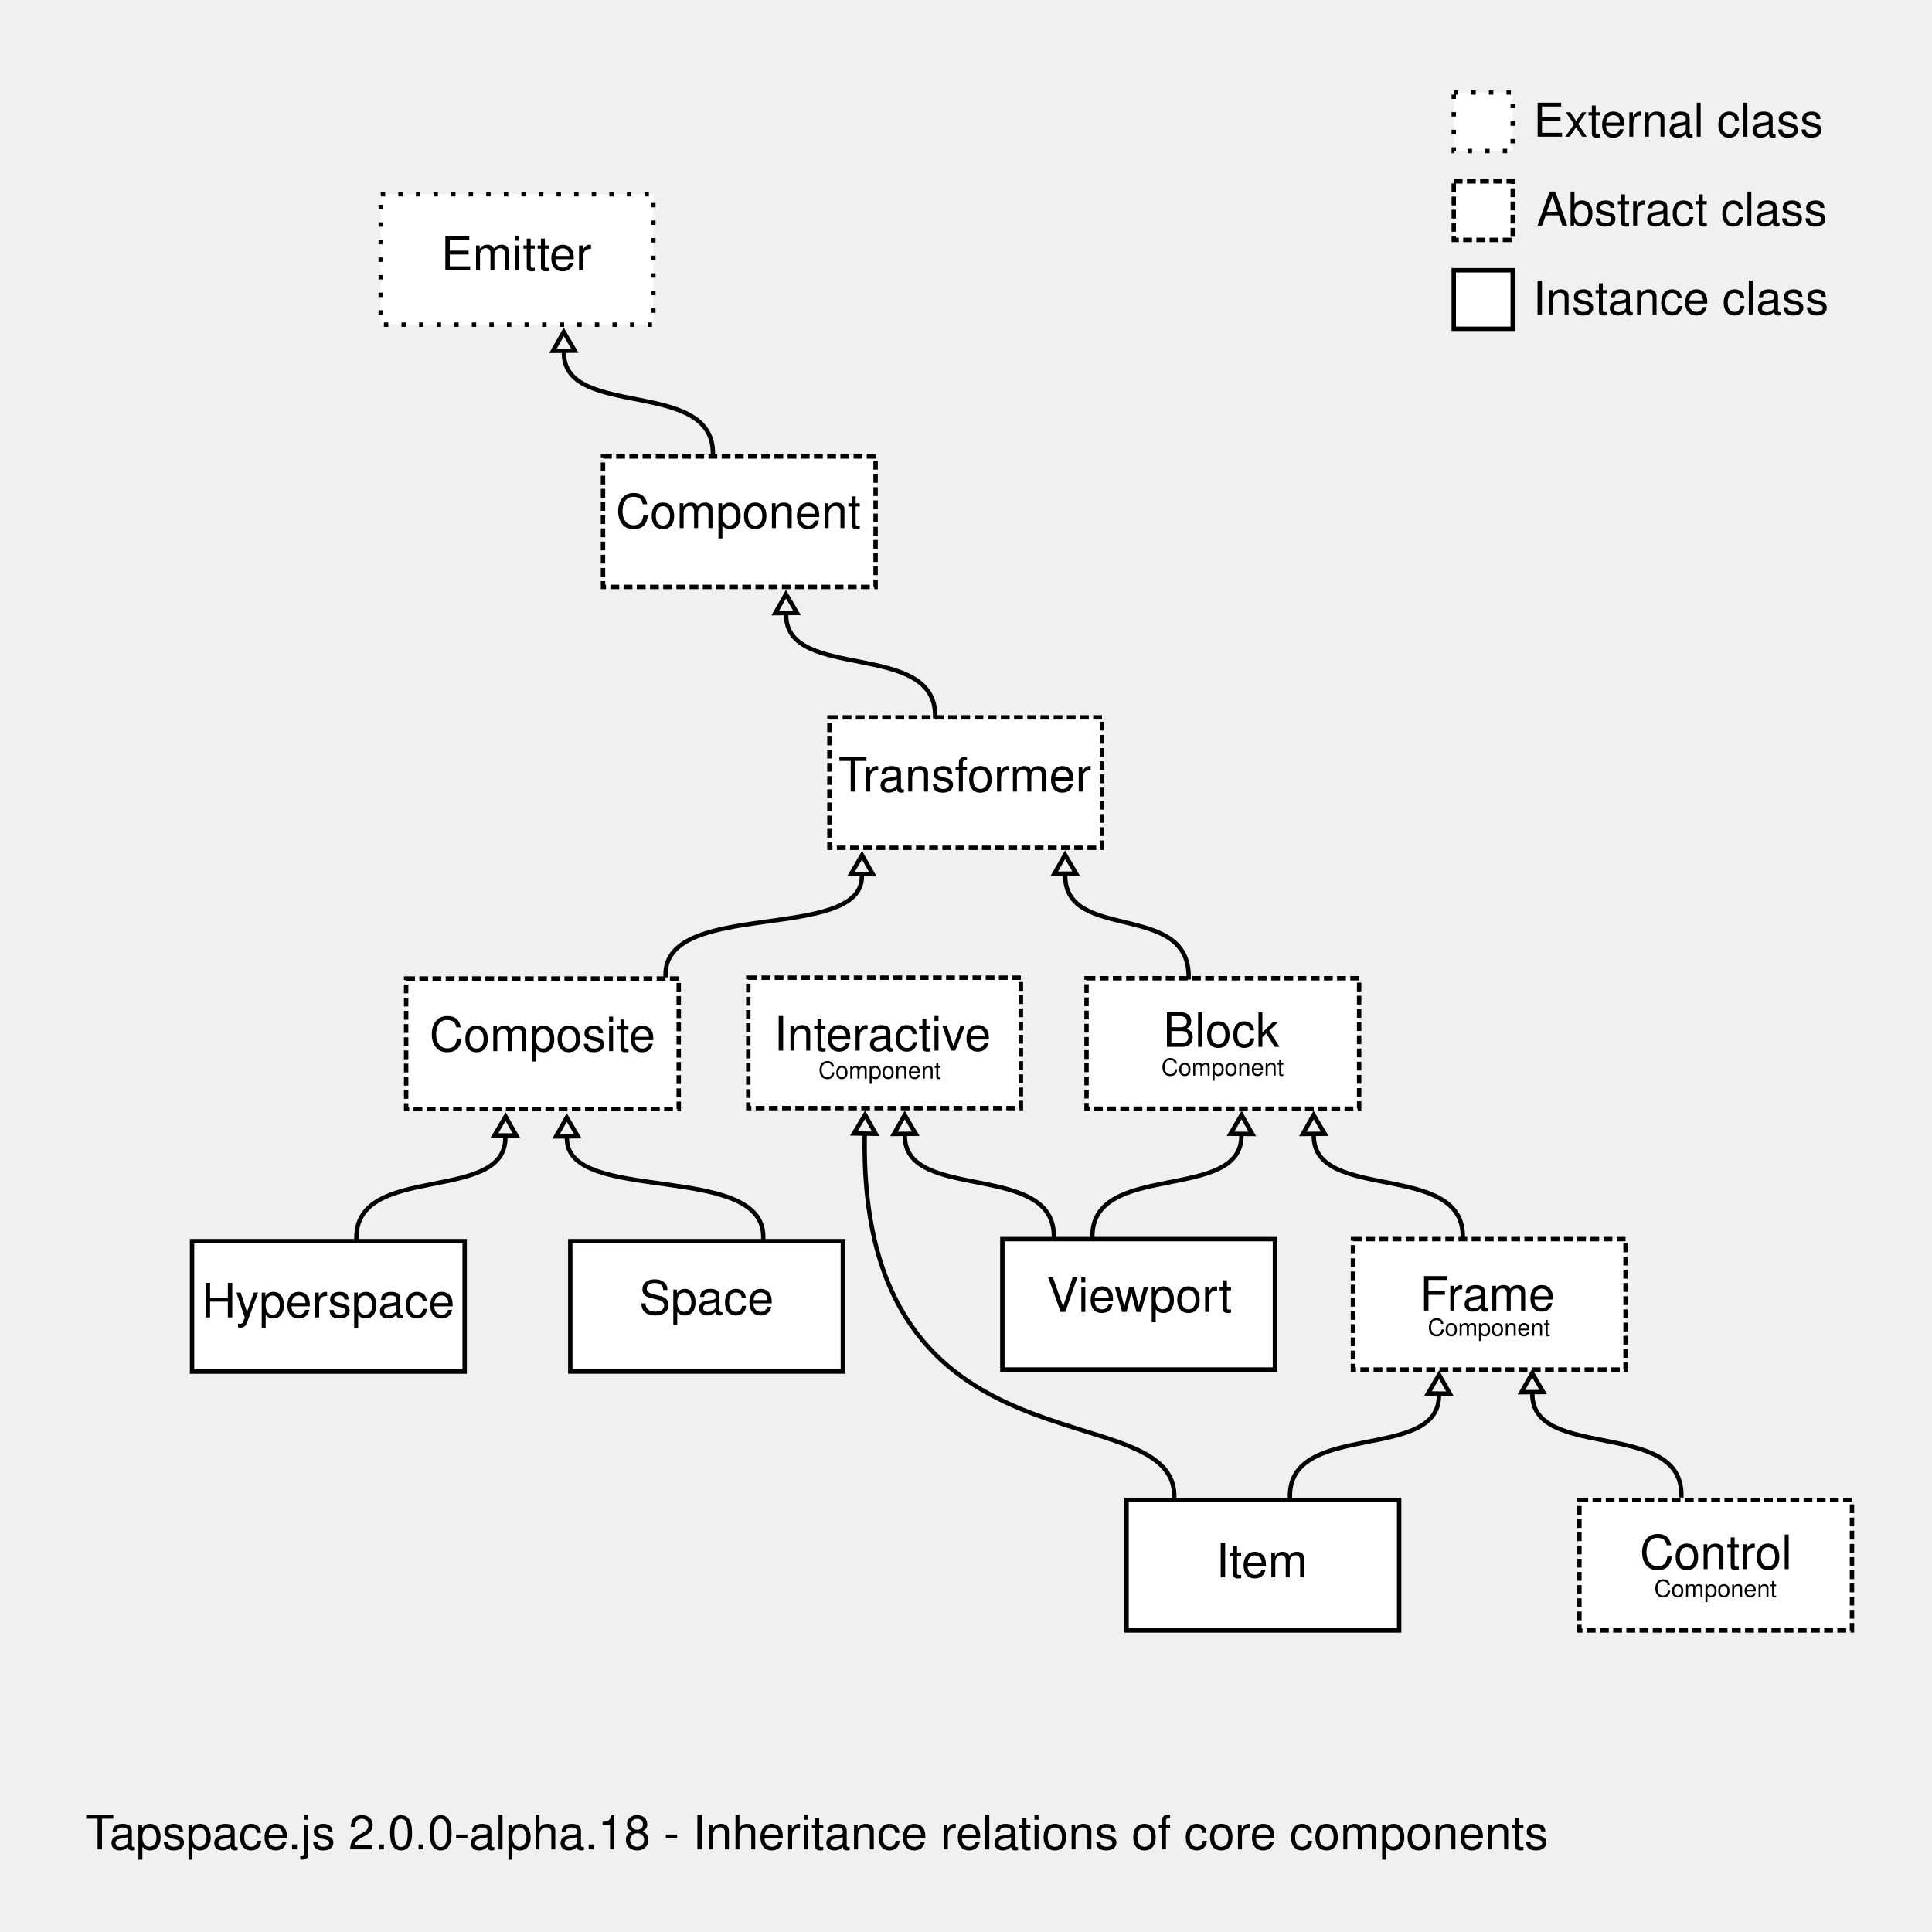
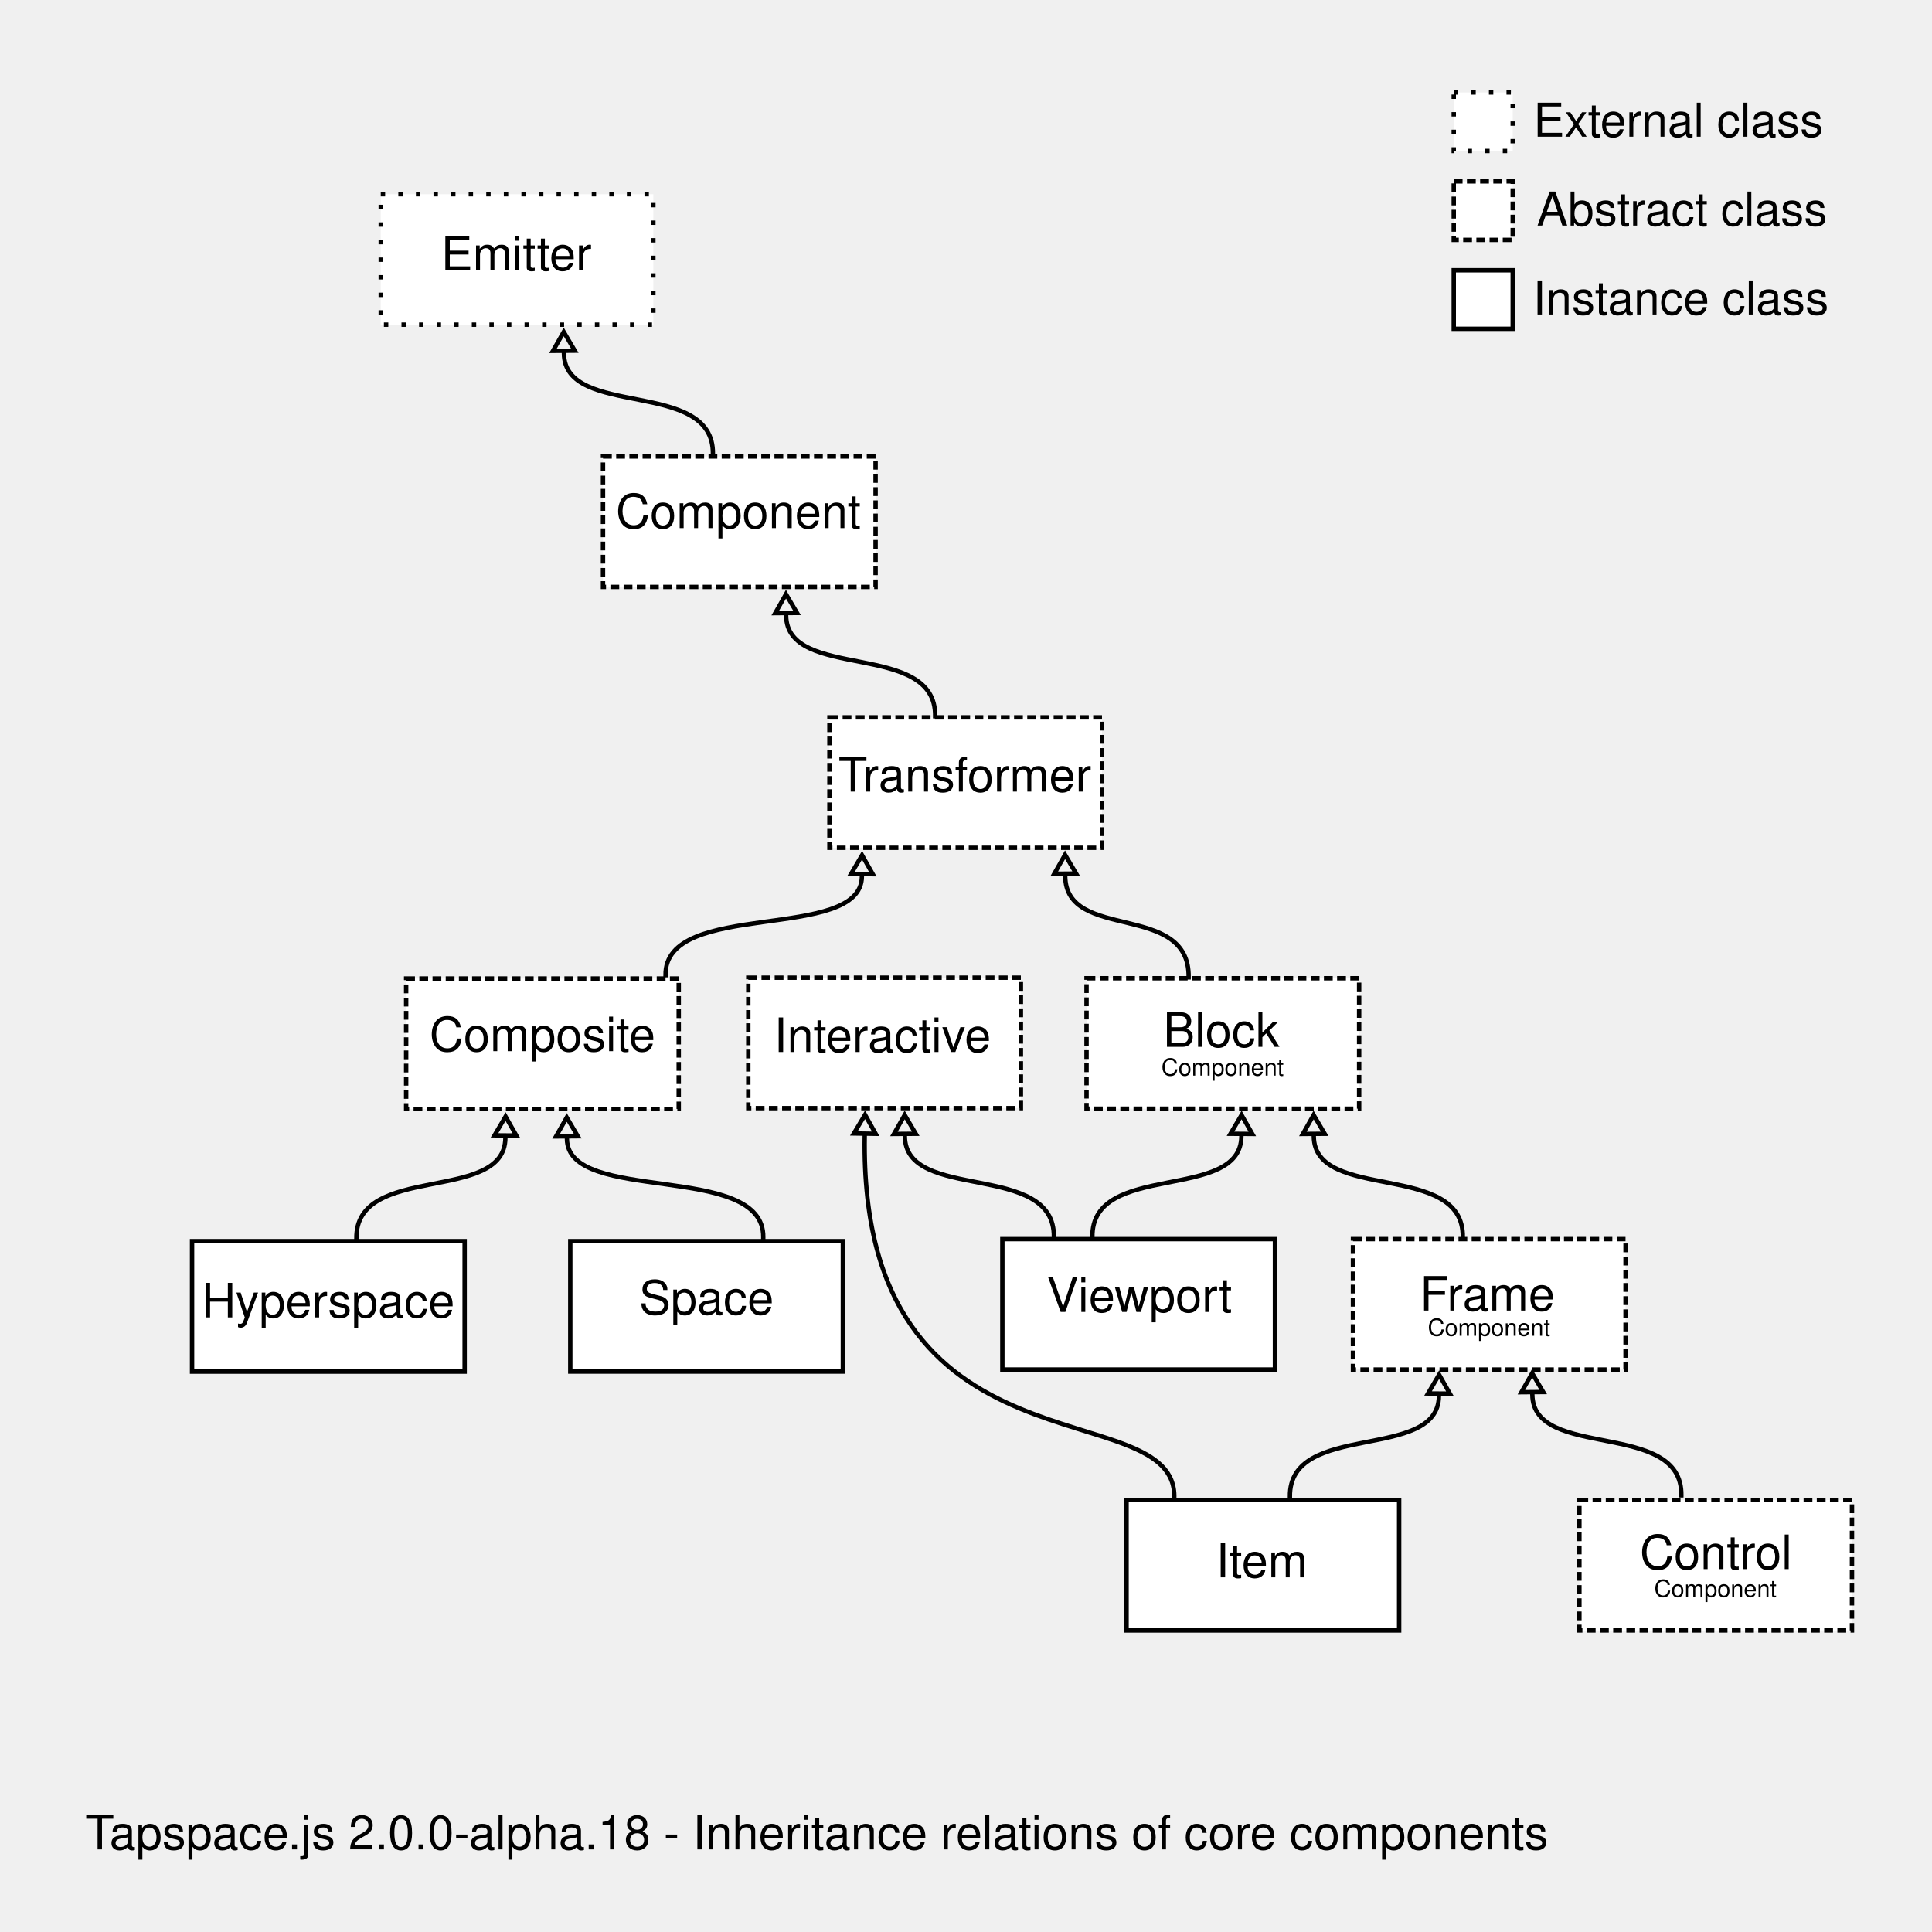
<svg xmlns="http://www.w3.org/2000/svg" width="230mm" height="230mm" viewBox="0 0 230 230" version="1.1" id="svg5">
  <defs id="defs2">
    <rect x="26.818" y="804.536" width="247.746" height="48.528" id="rect9041" />
    <marker style="overflow:visible" id="EmptyTriangleIn" refX="-2" refY="0" orient="auto-start-reverse" markerWidth="5.824" markerHeight="6.733" viewBox="0 0 5.824 6.733" preserveAspectRatio="xMidYMid">
      <path style="fill:context-fill;fill-rule:evenodd;stroke:context-stroke;stroke-width:1" d="M 2.885,0 -1.44,2.5 v -5 z" id="path153" />
    </marker>
    <rect x="116.211" y="718.974" width="146.86" height="44.696" id="rect217" />
    <rect x="116.211" y="718.974" width="146.86" height="44.696" id="rect383" />
    <rect x="116.211" y="718.974" width="146.86" height="44.696" id="rect389" />
    <rect x="116.211" y="718.974" width="146.86" height="44.696" id="rect395" />
    <rect x="116.211" y="718.974" width="146.86" height="44.696" id="rect401" />
    <rect x="116.211" y="718.974" width="146.86" height="44.696" id="rect407" />
    <rect x="116.211" y="718.974" width="146.86" height="44.696" id="rect413" />
    <rect x="116.211" y="718.974" width="146.86" height="44.696" id="rect419" />
    <rect x="116.211" y="718.974" width="146.86" height="44.696" id="rect425" />
    <rect x="116.211" y="718.974" width="146.86" height="44.696" id="rect431" />
    <rect x="116.211" y="718.974" width="146.86" height="44.696" id="rect615" />
    <rect x="116.211" y="718.974" width="674.278" height="37.034" id="rect9055" />
    <rect x="116.211" y="718.974" width="146.86" height="44.696" id="rect3125" />
    <rect x="116.211" y="718.974" width="146.86" height="44.696" id="rect3251" />
    <rect x="116.211" y="718.974" width="146.86" height="44.696" id="rect2257" />
    <rect x="116.211" y="718.974" width="146.86" height="44.696" id="rect2257-4" />
    <rect x="116.211" y="718.974" width="146.86" height="44.696" id="rect2257-4-4" />
    <rect x="116.211" y="718.974" width="146.86" height="44.696" id="rect2257-4-2" />
    <rect x="116.211" y="718.974" width="146.86" height="44.696" id="rect2257-4-1" />
    <rect x="116.211" y="718.974" width="146.86" height="44.696" id="rect2257-4-7" />
    <rect x="116.211" y="718.974" width="146.86" height="44.696" id="rect2409" />
    <rect x="116.211" y="718.974" width="146.86" height="44.696" id="rect3903" />
    <rect x="116.211" y="718.974" width="146.86" height="44.696" id="rect3917" />
    <rect x="116.211" y="718.974" width="146.86" height="44.696" id="rect3981" />
    <rect x="116.211" y="718.974" width="146.86" height="44.696" id="rect522" />
    <rect x="116.211" y="718.974" width="146.86" height="44.696" id="rect524" />
  </defs>
  <g id="layer1">
    <rect style="font-variation-settings:normal;opacity:1;vector-effect:none;fill:#ffffff;fill-opacity:1;stroke:#000000;stroke-width:0.523;stroke-linecap:butt;stroke-linejoin:miter;stroke-miterlimit:1.5;stroke-dasharray:1.047, 0.523;stroke-dashoffset:0;stroke-opacity:1;-inkscape-stroke:none;stop-color:#000000;stop-opacity:1" id="rect623" width="32.451" height="15.529" x="71.786" y="54.342" />
    <text xml:space="preserve" transform="matrix(0.2645833,0,0,0.2645833,37.7301,-132.6695)" id="text215" style="font-style:normal;font-variant:normal;font-weight:normal;font-stretch:normal;font-size:21.333px;line-height:1.25;font-family:Helvetica;-inkscape-font-specification:Helvetica;text-align:center;white-space:pre;shape-inside:url(#rect217);display:inline" x="26.281" y="0">
-       <tspan x="134.495" y="739.034" id="tspan829">Component</tspan>
+       <tspan x="134.495" y="739.034" id="tspan1125">Component</tspan>
    </text>
    <g id="g598" transform="translate(-0.4778401)">
      <rect style="font-variation-settings:normal;opacity:1;vector-effect:none;fill:#ffffff;fill-opacity:1;stroke:#000000;stroke-width:0.523;stroke-linecap:butt;stroke-linejoin:miter;stroke-miterlimit:1.5;stroke-dasharray:1.047, 0.523;stroke-dashoffset:0;stroke-opacity:1;-inkscape-stroke:none;stop-color:#000000;stop-opacity:1" id="rect541" width="32.451" height="15.529" x="99.22" y="85.4" />
      <text xml:space="preserve" transform="matrix(0.2645833,0,0,0.2645833,65.36926,-100.5914)" id="text381" style="font-style:normal;font-variant:normal;font-weight:normal;font-stretch:normal;font-size:21.333px;line-height:1;font-family:Helvetica;-inkscape-font-specification:Helvetica;text-align:center;white-space:pre;shape-inside:url(#rect383);display:inline" x="26.281" y="0">
-         <tspan x="131.948" y="736.367" id="tspan831">Transformer</tspan>
+         <tspan x="131.948" y="736.367" id="tspan1127">Transformer</tspan>
      </text>
      <path style="fill:none;stroke:#000000;stroke-width:0.52;stroke-linecap:square;stroke-miterlimit:1.5;stroke-dasharray:none;stroke-dashoffset:48;marker-end:url(#EmptyTriangleIn)" d="M 111.806,85.268 C 111.937,76.193 94.131,81.138 94.067,73.273" id="path1742" />
    </g>
    <g id="g570" transform="translate(7.9375)">
      <rect style="font-variation-settings:normal;opacity:1;vector-effect:none;fill:#ffffff;fill-opacity:1;stroke:#000000;stroke-width:0.523;stroke-linecap:round;stroke-linejoin:miter;stroke-miterlimit:1.5;stroke-dasharray:none;stroke-dashoffset:48;stroke-opacity:1;-inkscape-stroke:none;stop-color:#000000;stop-opacity:1" id="rect551" width="32.451" height="15.529" x="126.175" y="178.572" />
      <text xml:space="preserve" transform="matrix(0.2645833,0,0,0.2645833,92.13092,-7.757215)" id="text405" style="font-style:normal;font-variant:normal;font-weight:normal;font-stretch:normal;font-size:21.333px;line-height:1.25;font-family:Helvetica;-inkscape-font-specification:Helvetica;text-align:center;white-space:pre;shape-inside:url(#rect407);display:inline" x="26.281" y="0">
-         <tspan x="168.896" y="739.034" id="tspan833">Item</tspan>
+         <tspan x="168.896" y="739.034" id="tspan1129">Item</tspan>
      </text>
      <path style="fill:none;stroke:#000000;stroke-width:0.52;stroke-linecap:square;stroke-miterlimit:1.5;stroke-dasharray:none;stroke-dashoffset:48;marker-end:url(#EmptyTriangleIn)" d="m 145.625,178.186 c -0.13,-9.075 17.675,-4.13 17.739,-11.995" id="path1896" />
    </g>
    <g id="g588" transform="translate(13.75834)">
      <rect style="font-variation-settings:normal;vector-effect:none;fill:#ffffff;fill-opacity:1;stroke:#000000;stroke-width:0.523;stroke-linecap:round;stroke-linejoin:miter;stroke-miterlimit:1.5;stroke-dasharray:none;stroke-dashoffset:48;stroke-opacity:1;-inkscape-stroke:none;stop-color:#000000" id="rect547" width="32.451" height="15.529" x="105.57" y="147.514" />
      <text xml:space="preserve" transform="matrix(0.2645833,0,0,0.2645833,71.61383,-39.35061)" id="text411" style="font-style:normal;font-variant:normal;font-weight:normal;font-stretch:normal;font-size:21.333px;line-height:1.25;font-family:Helvetica;-inkscape-font-specification:Helvetica;text-align:center;white-space:pre;shape-inside:url(#rect413);display:inline" x="26.281" y="0">
-         <tspan x="148.328" y="739.034" id="tspan835">Viewport</tspan>
+         <tspan x="148.328" y="739.034" id="tspan1131">Viewport</tspan>
      </text>
    </g>
    <path style="fill:none;stroke:#000000;stroke-width:0.52;stroke-linecap:square;stroke-miterlimit:1.5;stroke-dasharray:none;stroke-dashoffset:48;marker-end:url(#EmptyTriangleIn)" d="m 130.045,147.27 c -0.13,-9.075 17.675,-4.13 17.739,-11.995" id="path1902" />
    <rect style="font-variation-settings:normal;vector-effect:none;fill:#ffffff;fill-opacity:1;stroke:#000000;stroke-width:0.523;stroke-linecap:round;stroke-linejoin:miter;stroke-miterlimit:1.5;stroke-dasharray:none;stroke-dashoffset:48;stroke-opacity:1;-inkscape-stroke:none;stop-color:#000000" id="rect545" width="32.451" height="15.529" x="67.891" y="147.756" />
    <text xml:space="preserve" transform="matrix(0.2645833,0,0,0.2645833,33.91188,-39.05707)" id="text417" style="font-style:normal;font-variant:normal;font-weight:normal;font-stretch:normal;font-size:21.333px;line-height:1.25;font-family:Helvetica;-inkscape-font-specification:Helvetica;text-align:center;white-space:pre;shape-inside:url(#rect419);display:inline" x="26.281" y="0">
-       <tspan x="159.396" y="739.034" id="tspan837">Space</tspan>
+       <tspan x="159.396" y="739.034" id="tspan1133">Space</tspan>
    </text>
    <path style="fill:none;stroke:#000000;stroke-width:0.52;stroke-linecap:square;stroke-miterlimit:1.5;stroke-dasharray:none;stroke-dashoffset:48;marker-end:url(#EmptyTriangleIn)" d="m 90.866,147.314 c 0.13,-9.075 -23.31,-3.876 -23.375,-11.741" id="path1908" />
    <g id="g492" transform="translate(-22.4444,62.35813)">
      <rect style="font-variation-settings:normal;opacity:1;vector-effect:none;fill:#ffffff;fill-opacity:1;stroke:#000000;stroke-width:0.523;stroke-linecap:round;stroke-linejoin:miter;stroke-miterlimit:1.5;stroke-dasharray:none;stroke-dashoffset:48;stroke-opacity:1;-inkscape-stroke:none;stop-color:#000000;stop-opacity:1" id="rect539" width="32.451" height="15.529" x="45.309" y="85.4" />
      <text xml:space="preserve" transform="matrix(0.2645833,0,0,0.2645833,11.34505,-100.356)" id="text423" style="font-style:normal;font-variant:normal;font-weight:normal;font-stretch:normal;font-size:21.333px;line-height:1;font-family:Helvetica;-inkscape-font-specification:Helvetica;text-align:center;white-space:pre;shape-inside:url(#rect425);display:inline" x="26.281" y="0">
-         <tspan x="132.724" y="736.367" id="tspan839">Hyperspace</tspan>
+         <tspan x="132.724" y="736.367" id="tspan1135">Hyperspace</tspan>
      </text>
      <path style="fill:none;stroke:#000000;stroke-width:0.52;stroke-linecap:square;stroke-miterlimit:1.5;stroke-dasharray:none;stroke-dashoffset:48;marker-end:url(#EmptyTriangleIn)" d="m 64.871,85.099 c -0.13,-9.075 17.675,-4.13 17.739,-11.995" id="path1914" />
    </g>
    <text xml:space="preserve" transform="scale(0.2645833)" id="text9039" style="font-size:10.667px;line-height:1.25;font-family:sans-serif;white-space:pre;shape-inside:url(#rect9041);display:inline" />
    <text xml:space="preserve" transform="matrix(0.2645833,0,0,0.2645833,-20.60266,24.62987)" id="text9053" style="font-style:normal;font-variant:normal;font-weight:normal;font-stretch:normal;font-size:21.333px;line-height:1.25;font-family:Helvetica;-inkscape-font-specification:Helvetica;text-align:start;white-space:pre;shape-inside:url(#rect9055);display:inline;fill:#000000" x="-21.417" y="0">
-       <tspan x="116.211" y="739.034" id="tspan841">Tapspace.js 2.0.0-alpha.18 - Inheritance relations of core components</tspan>
+       <tspan x="116.211" y="739.034" id="tspan1137">Tapspace.js 2.0.0-alpha.18 - Inheritance relations of core components</tspan>
    </text>
    <rect style="font-variation-settings:normal;opacity:1;vector-effect:none;fill:#ffffff;fill-opacity:1;stroke:#000000;stroke-width:0.523;stroke-linecap:butt;stroke-linejoin:miter;stroke-miterlimit:1.5;stroke-dasharray:0.523, 1.57;stroke-dashoffset:0;stroke-opacity:1;-inkscape-stroke:none;stop-color:#000000;stop-opacity:1" id="rect3243" width="32.451" height="15.529" x="45.328" y="23.122" />
    <text xml:space="preserve" transform="matrix(0.2645833,0,0,0.2645833,11.27176,-163.3611)" id="text3247" style="font-style:normal;font-variant:normal;font-weight:normal;font-stretch:normal;font-size:21.333px;line-height:1.25;font-family:Helvetica;-inkscape-font-specification:Helvetica;text-align:center;white-space:pre;shape-inside:url(#rect3251);display:inline" x="26.281" y="0">
-       <tspan x="155.859" y="739.034" id="tspan843">Emitter</tspan>
+       <tspan x="155.859" y="739.034" id="tspan1139">Emitter</tspan>
    </text>
    <path style="fill:none;stroke:#000000;stroke-width:0.52;stroke-linecap:square;stroke-miterlimit:1.5;stroke-dasharray:none;stroke-dashoffset:48;marker-end:url(#EmptyTriangleIn)" d="m 84.87,54.047 c 0.13,-9.075 -17.675,-4.13 -17.739,-11.995" id="path3249" />
    <g id="g506" transform="translate(3.175)">
      <rect style="font-variation-settings:normal;opacity:1;vector-effect:none;fill:#ffffff;fill-opacity:1;stroke:#000000;stroke-width:0.523;stroke-linecap:butt;stroke-linejoin:miter;stroke-miterlimit:1.5;stroke-dasharray:1.047, 0.523;stroke-dashoffset:0;stroke-opacity:1;-inkscape-stroke:none;stop-color:#000000;stop-opacity:1" id="rect543" width="32.451" height="15.529" x="126.175" y="116.457" />
      <text xml:space="preserve" transform="matrix(0.2645833,0,0,0.2645833,92.02757,-70.90927)" id="text387" style="font-style:normal;font-variant:normal;font-weight:normal;font-stretch:normal;font-size:21.333px;line-height:1.25;font-family:Helvetica;-inkscape-font-specification:Helvetica;text-align:center;white-space:pre;shape-inside:url(#rect389);display:inline" x="26.281" y="0">
-         <tspan x="163.557" y="739.034" id="tspan845">Block</tspan>
+         <tspan x="163.557" y="739.034" id="tspan1141">Block</tspan>
      </text>
      <path style="fill:none;stroke:#000000;stroke-width:0.52;stroke-linecap:square;stroke-miterlimit:1.5;stroke-dasharray:none;stroke-dashoffset:48;marker-end:url(#EmptyTriangleIn)" d="m 138.33,116.353 c 0.13,-9.075 -14.629,-4.19 -14.693,-12.055" id="path1880" />
      <text xml:space="preserve" transform="matrix(0.2645833,0,0,0.2645833,92.19567,-64.8391)" id="text2255-7-6" style="font-style:normal;font-variant:normal;font-weight:normal;font-stretch:normal;font-size:10.667px;line-height:1.25;font-family:Helvetica;-inkscape-font-specification:Helvetica;text-align:center;white-space:pre;shape-inside:url(#rect2257-4-4);display:inline" x="26.281" y="0">
-         <tspan x="162.068" y="729.004" id="tspan847">Component</tspan>
+         <tspan x="162.068" y="729.004" id="tspan1143">Component</tspan>
      </text>
    </g>
    <g id="g618" transform="translate(0.591297)">
      <rect style="fill:#ffffff;stroke:#000000;stroke-width:0.523;stroke-linecap:butt;stroke-miterlimit:1.5;stroke-dasharray:1.047, 0.523;stroke-dashoffset:0" id="rect555" width="32.451" height="15.529" x="88.492" y="116.391" />
-       <text xml:space="preserve" transform="matrix(0.2645833,0,0,0.2645833,54.3878,-70.46664)" id="text429" style="font-style:normal;font-variant:normal;font-weight:normal;font-stretch:normal;font-size:21.333px;line-height:1.25;font-family:Helvetica;-inkscape-font-specification:Helvetica;text-align:center;white-space:pre;shape-inside:url(#rect431);display:inline;fill:#000000" x="26.281" y="0">
-         <tspan x="140.432" y="739.034" id="tspan849">Interactive</tspan>
-       </text>
-       <text xml:space="preserve" transform="matrix(0.2645833,0,0,0.2645833,53.95416,-64.47667)" id="text2255-7-66" style="font-style:normal;font-variant:normal;font-weight:normal;font-stretch:normal;font-size:10.667px;line-height:1.25;font-family:Helvetica;-inkscape-font-specification:Helvetica;text-align:center;white-space:pre;shape-inside:url(#rect2257-4-2);display:inline" x="26.281" y="0">
-         <tspan x="162.068" y="729.004" id="tspan851">Component</tspan>
+       <text xml:space="preserve" transform="matrix(0.2645833,0,0,0.2645833,54.3878,-70.2977)" id="text429" style="font-style:normal;font-variant:normal;font-weight:normal;font-stretch:normal;font-size:21.333px;line-height:1.25;font-family:Helvetica;-inkscape-font-specification:Helvetica;text-align:center;white-space:pre;shape-inside:url(#rect431);display:inline;fill:#000000" x="26.281" y="0">
+         <tspan x="140.432" y="739.034" id="tspan1145">Interactive</tspan>
      </text>
    </g>
    <g id="g556" transform="translate(7.9375)">
      <rect style="font-variation-settings:normal;opacity:1;vector-effect:none;fill:#ffffff;fill-opacity:1;stroke:#000000;stroke-width:0.523;stroke-linecap:butt;stroke-linejoin:miter;stroke-miterlimit:1.5;stroke-dasharray:1.047, 0.523;stroke-dashoffset:0;stroke-opacity:1;-inkscape-stroke:none;stop-color:#000000;stop-opacity:1" id="rect549" width="32.451" height="15.529" x="153.13" y="147.514" />
      <text xml:space="preserve" transform="matrix(0.2645833,0,0,0.2645833,119.0614,-39.51266)" id="text393" style="font-style:normal;font-variant:normal;font-weight:normal;font-stretch:normal;font-size:21.333px;line-height:1.25;font-family:Helvetica;-inkscape-font-specification:Helvetica;text-align:center;white-space:pre;shape-inside:url(#rect395);display:inline" x="26.281" y="0">
-         <tspan x="158.823" y="739.034" id="tspan853">Frame</tspan>
+         <tspan x="158.823" y="739.034" id="tspan1147">Frame</tspan>
      </text>
      <path style="fill:none;stroke:#000000;stroke-width:0.52;stroke-linecap:square;stroke-miterlimit:1.5;stroke-dasharray:none;stroke-dashoffset:48;marker-end:url(#EmptyTriangleIn)" d="m 166.206,147.27 c 0.13,-9.075 -17.675,-4.13 -17.739,-11.995" id="path1884" />
      <text xml:space="preserve" transform="matrix(0.2645833,0,0,0.2645833,119.1509,-33.86059)" id="text2255-7-1" style="font-style:normal;font-variant:normal;font-weight:normal;font-stretch:normal;font-size:10.667px;line-height:1.25;font-family:Helvetica;-inkscape-font-specification:Helvetica;text-align:center;white-space:pre;shape-inside:url(#rect2257-4-1);display:inline" x="26.281" y="0">
-         <tspan x="162.068" y="729.004" id="tspan855">Component</tspan>
+         <tspan x="162.068" y="729.004" id="tspan1149">Component</tspan>
      </text>
    </g>
    <g id="g564" transform="translate(7.9375)">
      <rect style="font-variation-settings:normal;opacity:1;vector-effect:none;fill:#ffffff;fill-opacity:1;stroke:#000000;stroke-width:0.523;stroke-linecap:butt;stroke-linejoin:miter;stroke-miterlimit:1.5;stroke-dasharray:1.047, 0.523;stroke-dashoffset:0;stroke-opacity:1;-inkscape-stroke:none;stop-color:#000000;stop-opacity:1" id="rect553" width="32.451" height="15.529" x="180.085" y="178.572" />
      <text xml:space="preserve" transform="matrix(0.2645833,0,0,0.2645833,146.2014,-8.739461)" id="text399" style="font-style:normal;font-variant:normal;font-weight:normal;font-stretch:normal;font-size:21.333px;line-height:1.25;font-family:Helvetica;-inkscape-font-specification:Helvetica;text-align:center;white-space:pre;shape-inside:url(#rect401);display:inline" x="26.281" y="0">
-         <tspan x="155.255" y="739.034" id="tspan857">Control</tspan>
+         <tspan x="155.255" y="739.034" id="tspan1151">Control</tspan>
      </text>
      <path style="fill:none;stroke:#000000;stroke-width:0.52;stroke-linecap:square;stroke-miterlimit:1.5;stroke-dasharray:none;stroke-dashoffset:48;marker-end:url(#EmptyTriangleIn)" d="m 192.223,178.017 c 0.13,-9.075 -17.675,-4.13 -17.739,-11.995" id="path1890" />
      <text xml:space="preserve" transform="matrix(0.2645833,0,0,0.2645833,146.1062,-2.775259)" id="text2255-7-60" style="font-style:normal;font-variant:normal;font-weight:normal;font-stretch:normal;font-size:10.667px;line-height:1.25;font-family:Helvetica;-inkscape-font-specification:Helvetica;text-align:center;white-space:pre;shape-inside:url(#rect2257-4-7);display:inline" x="26.281" y="0">
-         <tspan x="162.068" y="729.004" id="tspan859">Component</tspan>
+         <tspan x="162.068" y="729.004" id="tspan1153">Component</tspan>
      </text>
    </g>
    <rect style="font-variation-settings:normal;opacity:1;vector-effect:none;fill:#ffffff;fill-opacity:1;stroke:#000000;stroke-width:0.523;stroke-linecap:butt;stroke-linejoin:miter;stroke-miterlimit:1.5;stroke-dasharray:0.523, 1.57;stroke-dashoffset:0;stroke-opacity:1;-inkscape-stroke:none;stop-color:#000000;stop-opacity:1" id="rect2403" width="7.02" height="6.969" x="173.066" y="11.007" />
    <text xml:space="preserve" transform="matrix(0.2603755,0,0,0.2603755,152.2951,-176.1552)" id="text2407" style="font-style:normal;font-variant:normal;font-weight:normal;font-stretch:normal;font-size:21.333px;line-height:1.25;font-family:Helvetica;-inkscape-font-specification:Helvetica;text-align:start;white-space:pre;shape-inside:url(#rect2409);display:inline;stroke-width:1.016" x="-38.818" y="0">
-       <tspan x="116.211" y="739.034" id="tspan861">External class</tspan>
+       <tspan x="116.211" y="739.034" id="tspan1155">External class</tspan>
    </text>
    <rect style="font-variation-settings:normal;opacity:1;fill:#ffffff;fill-opacity:1;stroke:#000000;stroke-width:0.523;stroke-linecap:butt;stroke-linejoin:miter;stroke-miterlimit:1.5;stroke-dasharray:1.047, 0.523;stroke-dashoffset:0;stroke-opacity:1;stop-color:#000000;stop-opacity:1" id="rect3897" width="7.02" height="6.969" x="173.066" y="21.59" />
    <text xml:space="preserve" transform="matrix(0.2603755,0,0,0.2603755,152.6884,-165.5719)" id="text3901" style="font-style:normal;font-variant:normal;font-weight:normal;font-stretch:normal;font-size:21.333px;line-height:1.25;font-family:Helvetica;-inkscape-font-specification:Helvetica;text-align:start;white-space:pre;shape-inside:url(#rect3903);display:inline;stroke-width:1.016" x="-39.568" y="0">
-       <tspan x="116.211" y="739.034" id="tspan863">Abstract class</tspan>
+       <tspan x="116.211" y="739.034" id="tspan1157">Abstract class</tspan>
    </text>
    <rect style="font-variation-settings:normal;opacity:1;vector-effect:none;fill:#ffffff;fill-opacity:1;stroke:#000000;stroke-width:0.523;stroke-linecap:butt;stroke-linejoin:miter;stroke-miterlimit:1.5;stroke-dasharray:none;stroke-dashoffset:0;stroke-opacity:1;-inkscape-stroke:none;stop-color:#000000;stop-opacity:1" id="rect3911" width="7.02" height="6.969" x="173.066" y="32.174" />
    <text xml:space="preserve" transform="matrix(0.2603755,0,0,0.2603755,152.2246,-154.9886)" id="text3979" style="font-style:normal;font-variant:normal;font-weight:normal;font-stretch:normal;font-size:21.333px;line-height:1.25;font-family:Helvetica;-inkscape-font-specification:Helvetica;text-align:start;white-space:pre;shape-inside:url(#rect3981);display:inline;stroke-width:1.016" x="-39.568" y="0">
-       <tspan x="116.211" y="739.034" id="tspan865">Instance class</tspan>
+       <tspan x="116.211" y="739.034" id="tspan1159">Instance class</tspan>
    </text>
    <rect style="font-variation-settings:normal;vector-effect:none;fill:#ffffff;fill-opacity:1;stroke:#000000;stroke-width:0.523;stroke-linecap:butt;stroke-linejoin:miter;stroke-miterlimit:1.5;stroke-dasharray:1.047, 0.523;stroke-dashoffset:0;stroke-opacity:1;-inkscape-stroke:none;stop-color:#000000" id="rect508" width="32.451" height="15.529" x="48.351" y="116.491" />
    <text xml:space="preserve" transform="matrix(0.2645833,0,0,0.2645833,14.44215,-70.39781)" id="text512" style="font-style:normal;font-variant:normal;font-weight:normal;font-stretch:normal;font-size:21.333px;line-height:1.25;font-family:Helvetica;-inkscape-font-specification:Helvetica;text-align:center;white-space:pre;shape-inside:url(#rect522);display:inline" x="26.281" y="0">
-       <tspan x="138.656" y="739.034" id="tspan867">Composite</tspan>
+       <tspan x="138.656" y="739.034" id="tspan1161">Composite</tspan>
    </text>
    <path style="fill:none;stroke:#000000;stroke-width:0.52;stroke-linecap:square;stroke-miterlimit:1.5;stroke-dasharray:none;stroke-dashoffset:48;marker-end:url(#EmptyTriangleIn)" d="m 79.23,116.093 c -0.13,-9.075 23.311,-3.876 23.375,-11.741" id="path604" />
    <path style="fill:none;stroke:#000000;stroke-width:0.52;stroke-linecap:square;stroke-miterlimit:1.5;stroke-dasharray:none;stroke-dashoffset:48;marker-end:url(#EmptyTriangleIn)" d="m 125.461,147.27 c 0.13,-9.075 -17.675,-4.13 -17.739,-11.995" id="path620" />
    <path style="fill:none;stroke:#000000;stroke-width:0.52;stroke-linecap:square;stroke-miterlimit:1.5;stroke-dasharray:none;stroke-dashoffset:48;marker-end:url(#EmptyTriangleIn)" d="m 139.796,178.329 c 0.369,-12.898 -37.505,-1.291 -36.853,-43.082" id="path622" />
  </g>
</svg>
